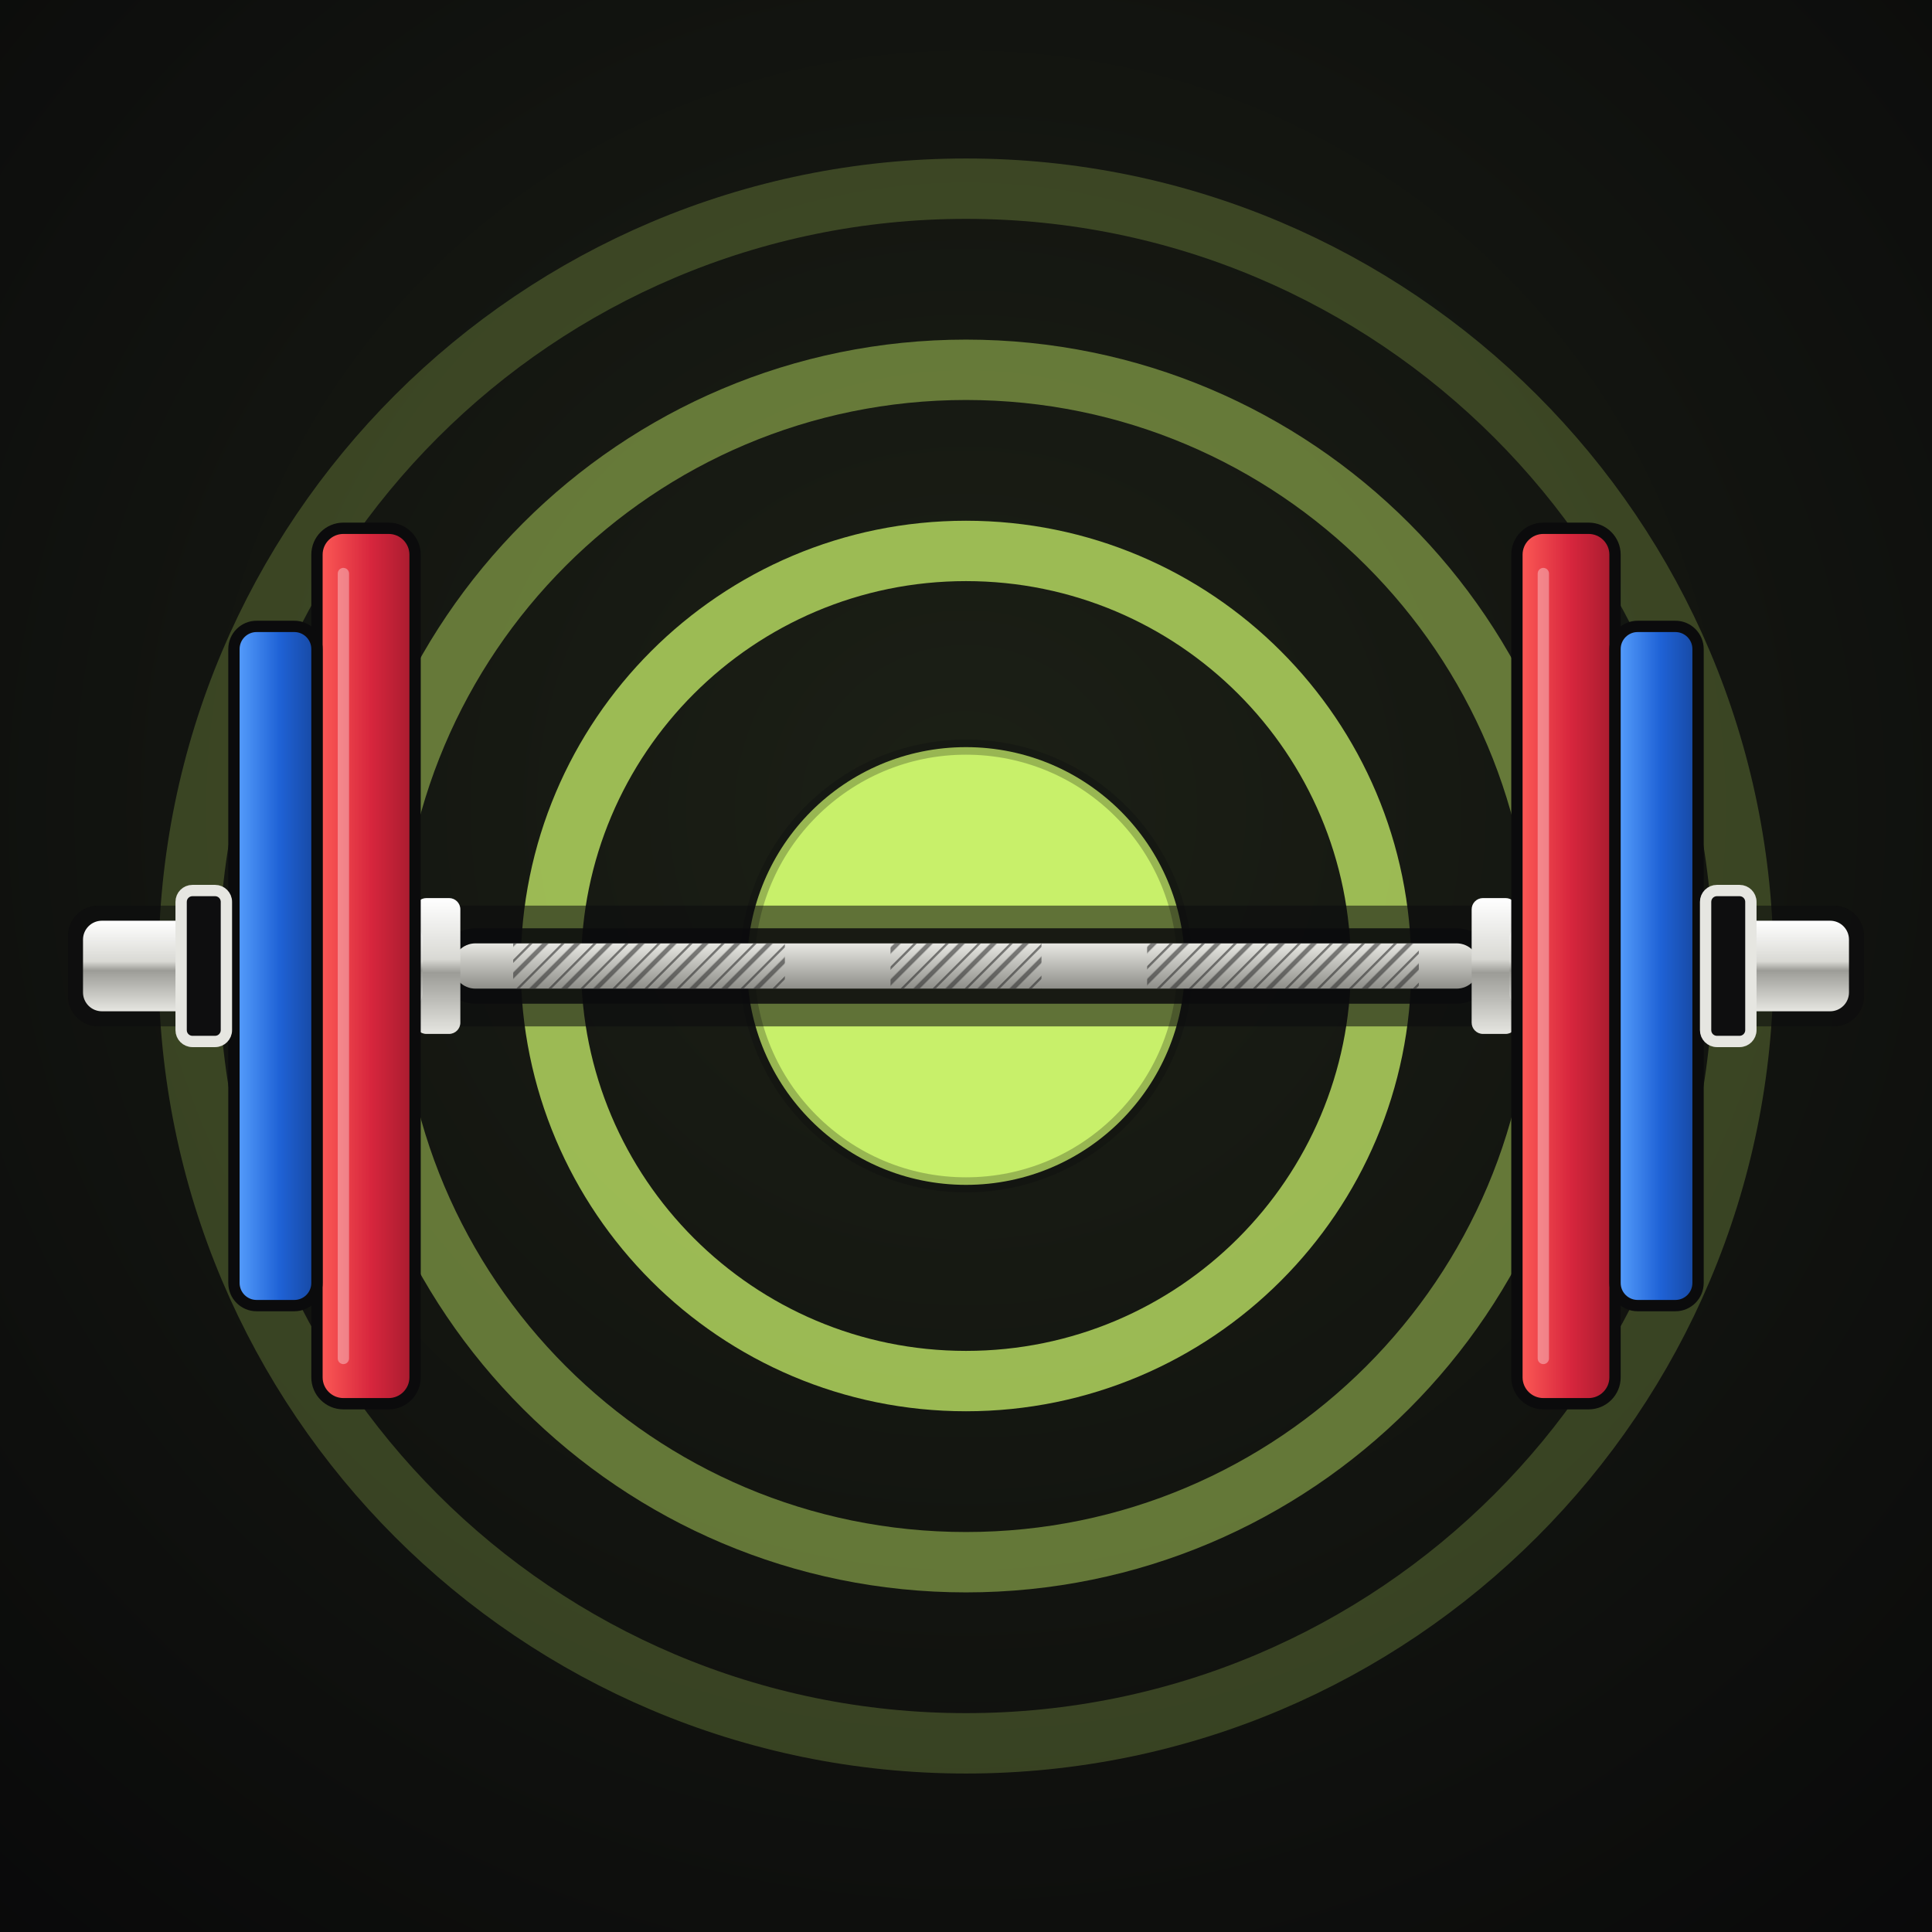
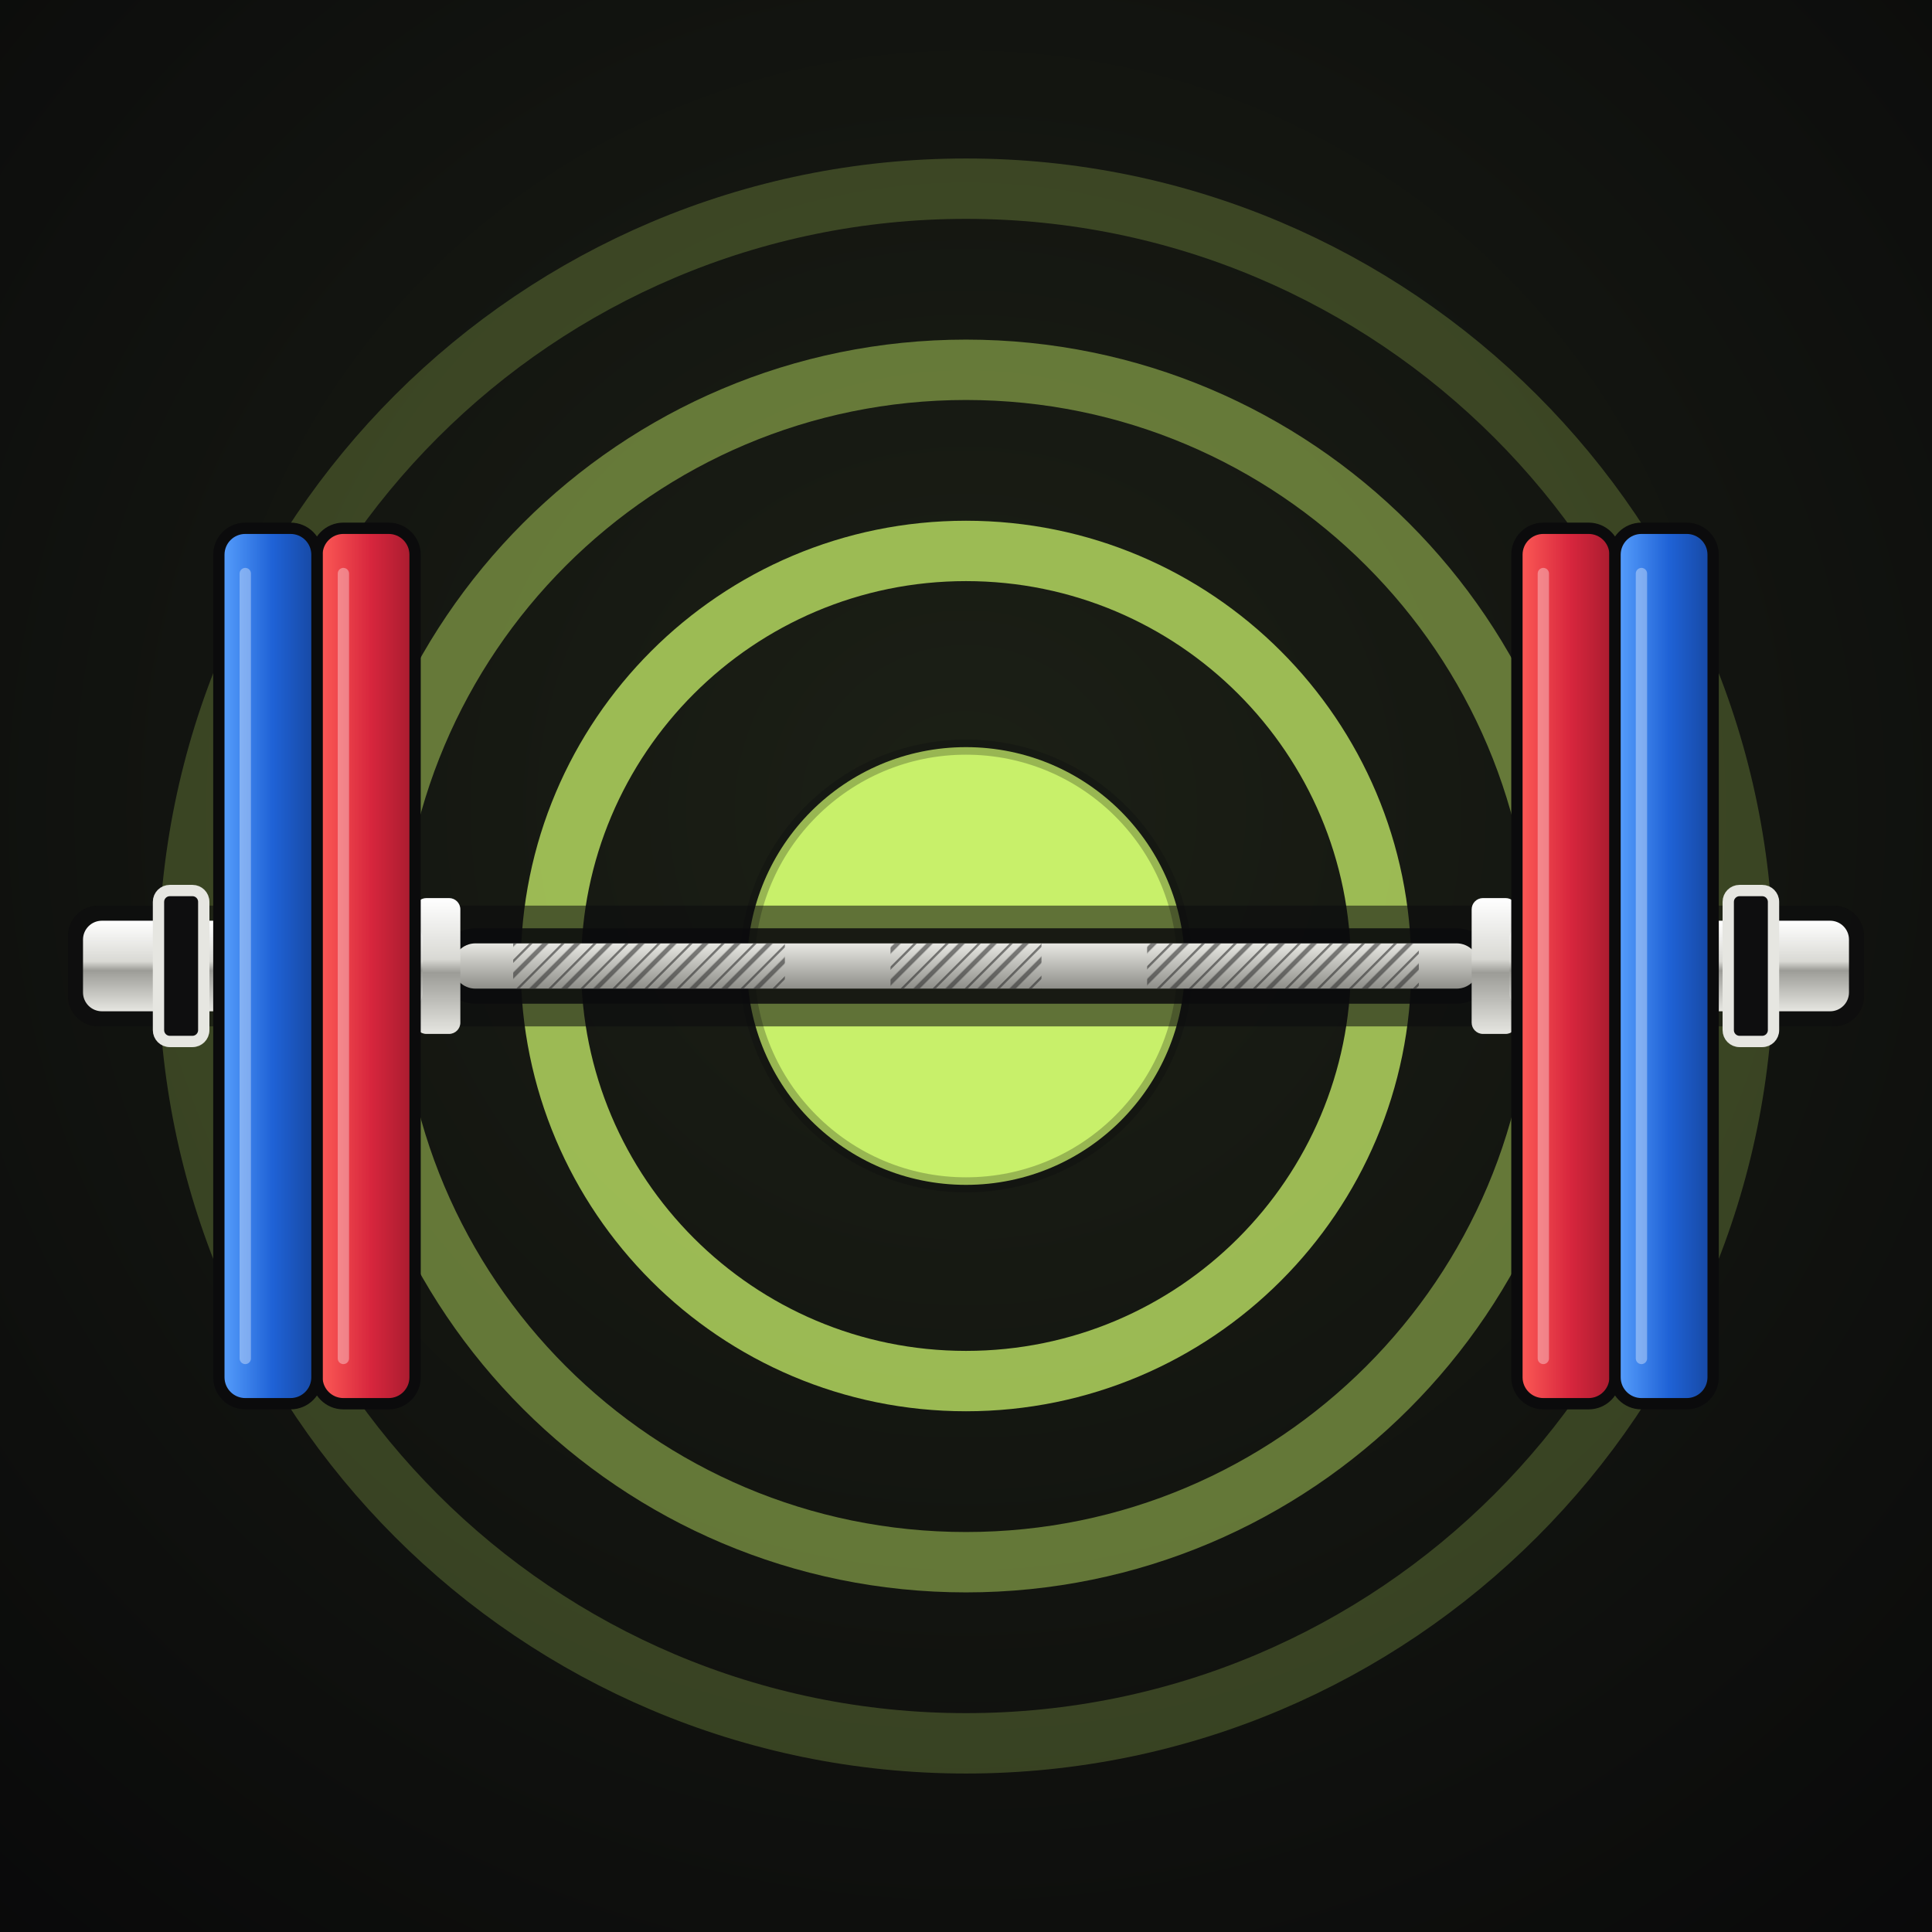
<svg xmlns="http://www.w3.org/2000/svg" viewBox="0 0 512 512">
  <defs>
    <radialGradient id="bg" cx="50%" cy="42%" r="78%">
      <stop offset="0" stop-color="#1c2016" />
      <stop offset="1" stop-color="#09090a" />
    </radialGradient>
    <linearGradient id="chrome" x1="0" y1="0" x2="0" y2="1">
      <stop offset="0" stop-color="#ffffff" />
      <stop offset=".45" stop-color="#d9d9d4" />
      <stop offset=".55" stop-color="#9c9c97" />
      <stop offset="1" stop-color="#e6e6e1" />
    </linearGradient>
    <linearGradient id="shaft" x1="0" y1="0" x2="0" y2="1">
      <stop offset="0" stop-color="#e8e8e3" />
      <stop offset="1" stop-color="#8e8e89" />
    </linearGradient>
    <linearGradient id="red" x1="0" y1="0" x2="1" y2="0">
      <stop offset="0" stop-color="#ff5d57" />
      <stop offset=".55" stop-color="#d7263d" />
      <stop offset="1" stop-color="#a51b2e" />
    </linearGradient>
    <linearGradient id="blue" x1="0" y1="0" x2="1" y2="0">
      <stop offset="0" stop-color="#5aa2ff" />
      <stop offset=".55" stop-color="#1f62d6" />
      <stop offset="1" stop-color="#1647a0" />
    </linearGradient>
    <pattern id="knurl" width="6" height="6" patternUnits="userSpaceOnUse" patternTransform="rotate(45)">
      <rect width="6" height="6" fill="none" />
      <path d="M0 0v6M3 0v6" stroke="#2a2a2a" stroke-opacity=".55" stroke-width="1.2" />
    </pattern>
  </defs>
  <rect width="512" height="512" fill="url(#bg)" />
  <circle cx="256" cy="256" r="206" fill="none" stroke="#c8f06a" stroke-opacity=".22" stroke-width="16" />
  <circle cx="256" cy="256" r="158" fill="none" stroke="#c8f06a" stroke-opacity=".45" stroke-width="16" />
  <circle cx="256" cy="256" r="110" fill="none" stroke="#c8f06a" stroke-opacity=".75" stroke-width="16" />
  <circle cx="256" cy="256" r="58" fill="#c8f06a" />
  <circle cx="256" cy="256" r="58" fill="none" stroke="#0b0b0c" stroke-opacity=".25" stroke-width="4" />
  <rect x="116" y="246" width="280" height="20" rx="10" fill="#0b0b0c" opacity=".85" />
  <rect x="18" y="240" width="476" height="32" rx="8" fill="#0b0b0c" opacity=".55" />
  <rect x="120" y="250" width="272" height="12" rx="6" fill="url(#shaft)" />
  <rect x="136" y="250" width="72" height="12" fill="url(#knurl)" />
  <rect x="236" y="250" width="40" height="12" fill="url(#knurl)" />
  <rect x="304" y="250" width="72" height="12" fill="url(#knurl)" />
  <rect x="110" y="238" width="12" height="36" rx="3" fill="url(#chrome)" />
  <rect x="390" y="238" width="12" height="36" rx="3" fill="url(#chrome)" />
  <rect x="22" y="244" width="90" height="24" rx="5" fill="url(#chrome)" />
  <rect x="400" y="244" width="90" height="24" rx="5" fill="url(#chrome)" />
  <rect x="84" y="140" width="26" height="232" rx="7" fill="url(#red)" stroke="#0b0b0c" stroke-width="3" />
-   <rect x="62" y="166" width="22" height="180" rx="6" fill="url(#blue)" stroke="#0b0b0c" stroke-width="3" />
-   <rect x="48" y="236" width="12" height="40" rx="3" fill="#0e0e0f" stroke="#e6e6e1" stroke-width="3" />
+   <rect x="58" y="140" width="26" height="232" rx="7" fill="url(#blue)" stroke="#0b0b0c" stroke-width="3" />
+   <rect x="42" y="236" width="12" height="40" rx="3" fill="#0e0e0f" stroke="#e6e6e1" stroke-width="3" />
  <rect x="402" y="140" width="26" height="232" rx="7" fill="url(#red)" stroke="#0b0b0c" stroke-width="3" />
-   <rect x="428" y="166" width="22" height="180" rx="6" fill="url(#blue)" stroke="#0b0b0c" stroke-width="3" />
-   <rect x="452" y="236" width="12" height="40" rx="3" fill="#0e0e0f" stroke="#e6e6e1" stroke-width="3" />
-   <path d="M91 152v208M409 152v208" stroke="#ffffff" stroke-opacity=".35" stroke-width="3" stroke-linecap="round" />
+   <rect x="428" y="140" width="26" height="232" rx="7" fill="url(#blue)" stroke="#0b0b0c" stroke-width="3" />
+   <rect x="458" y="236" width="12" height="40" rx="3" fill="#0e0e0f" stroke="#e6e6e1" stroke-width="3" />
+   <path d="M65 152v208M91 152v208M409 152v208M435 152v208" stroke="#ffffff" stroke-opacity=".35" stroke-width="3" stroke-linecap="round" />
</svg>
